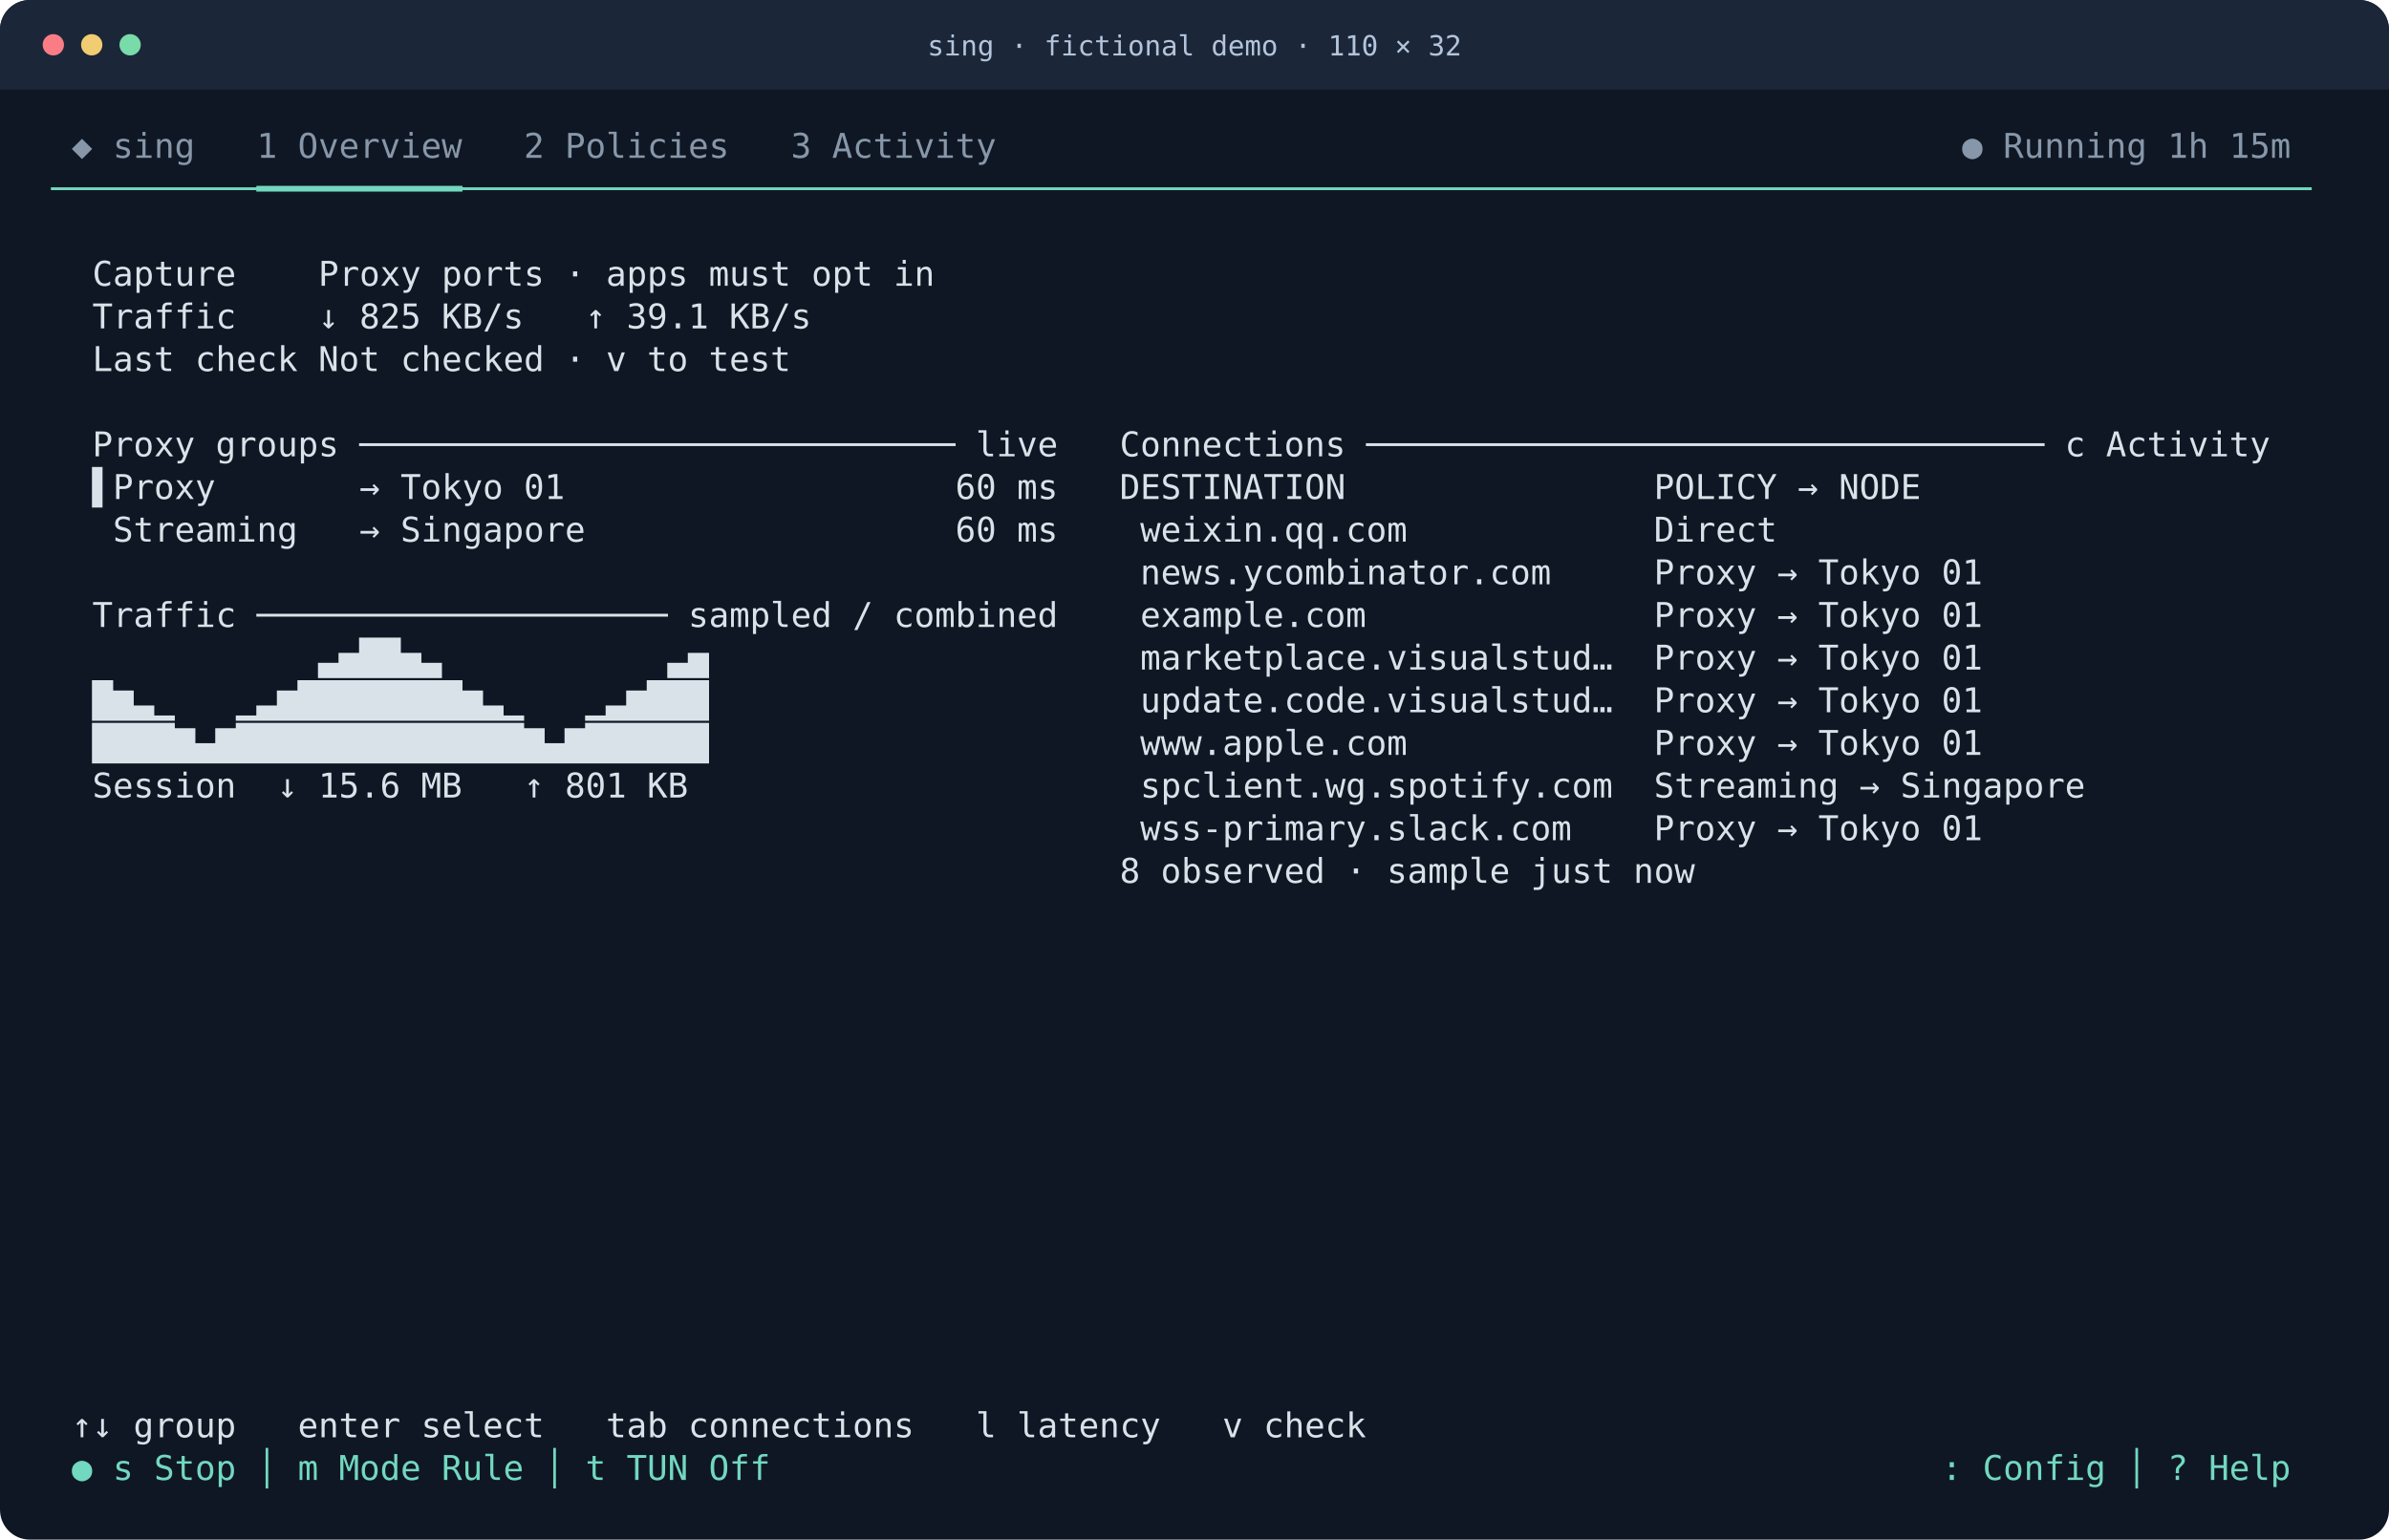
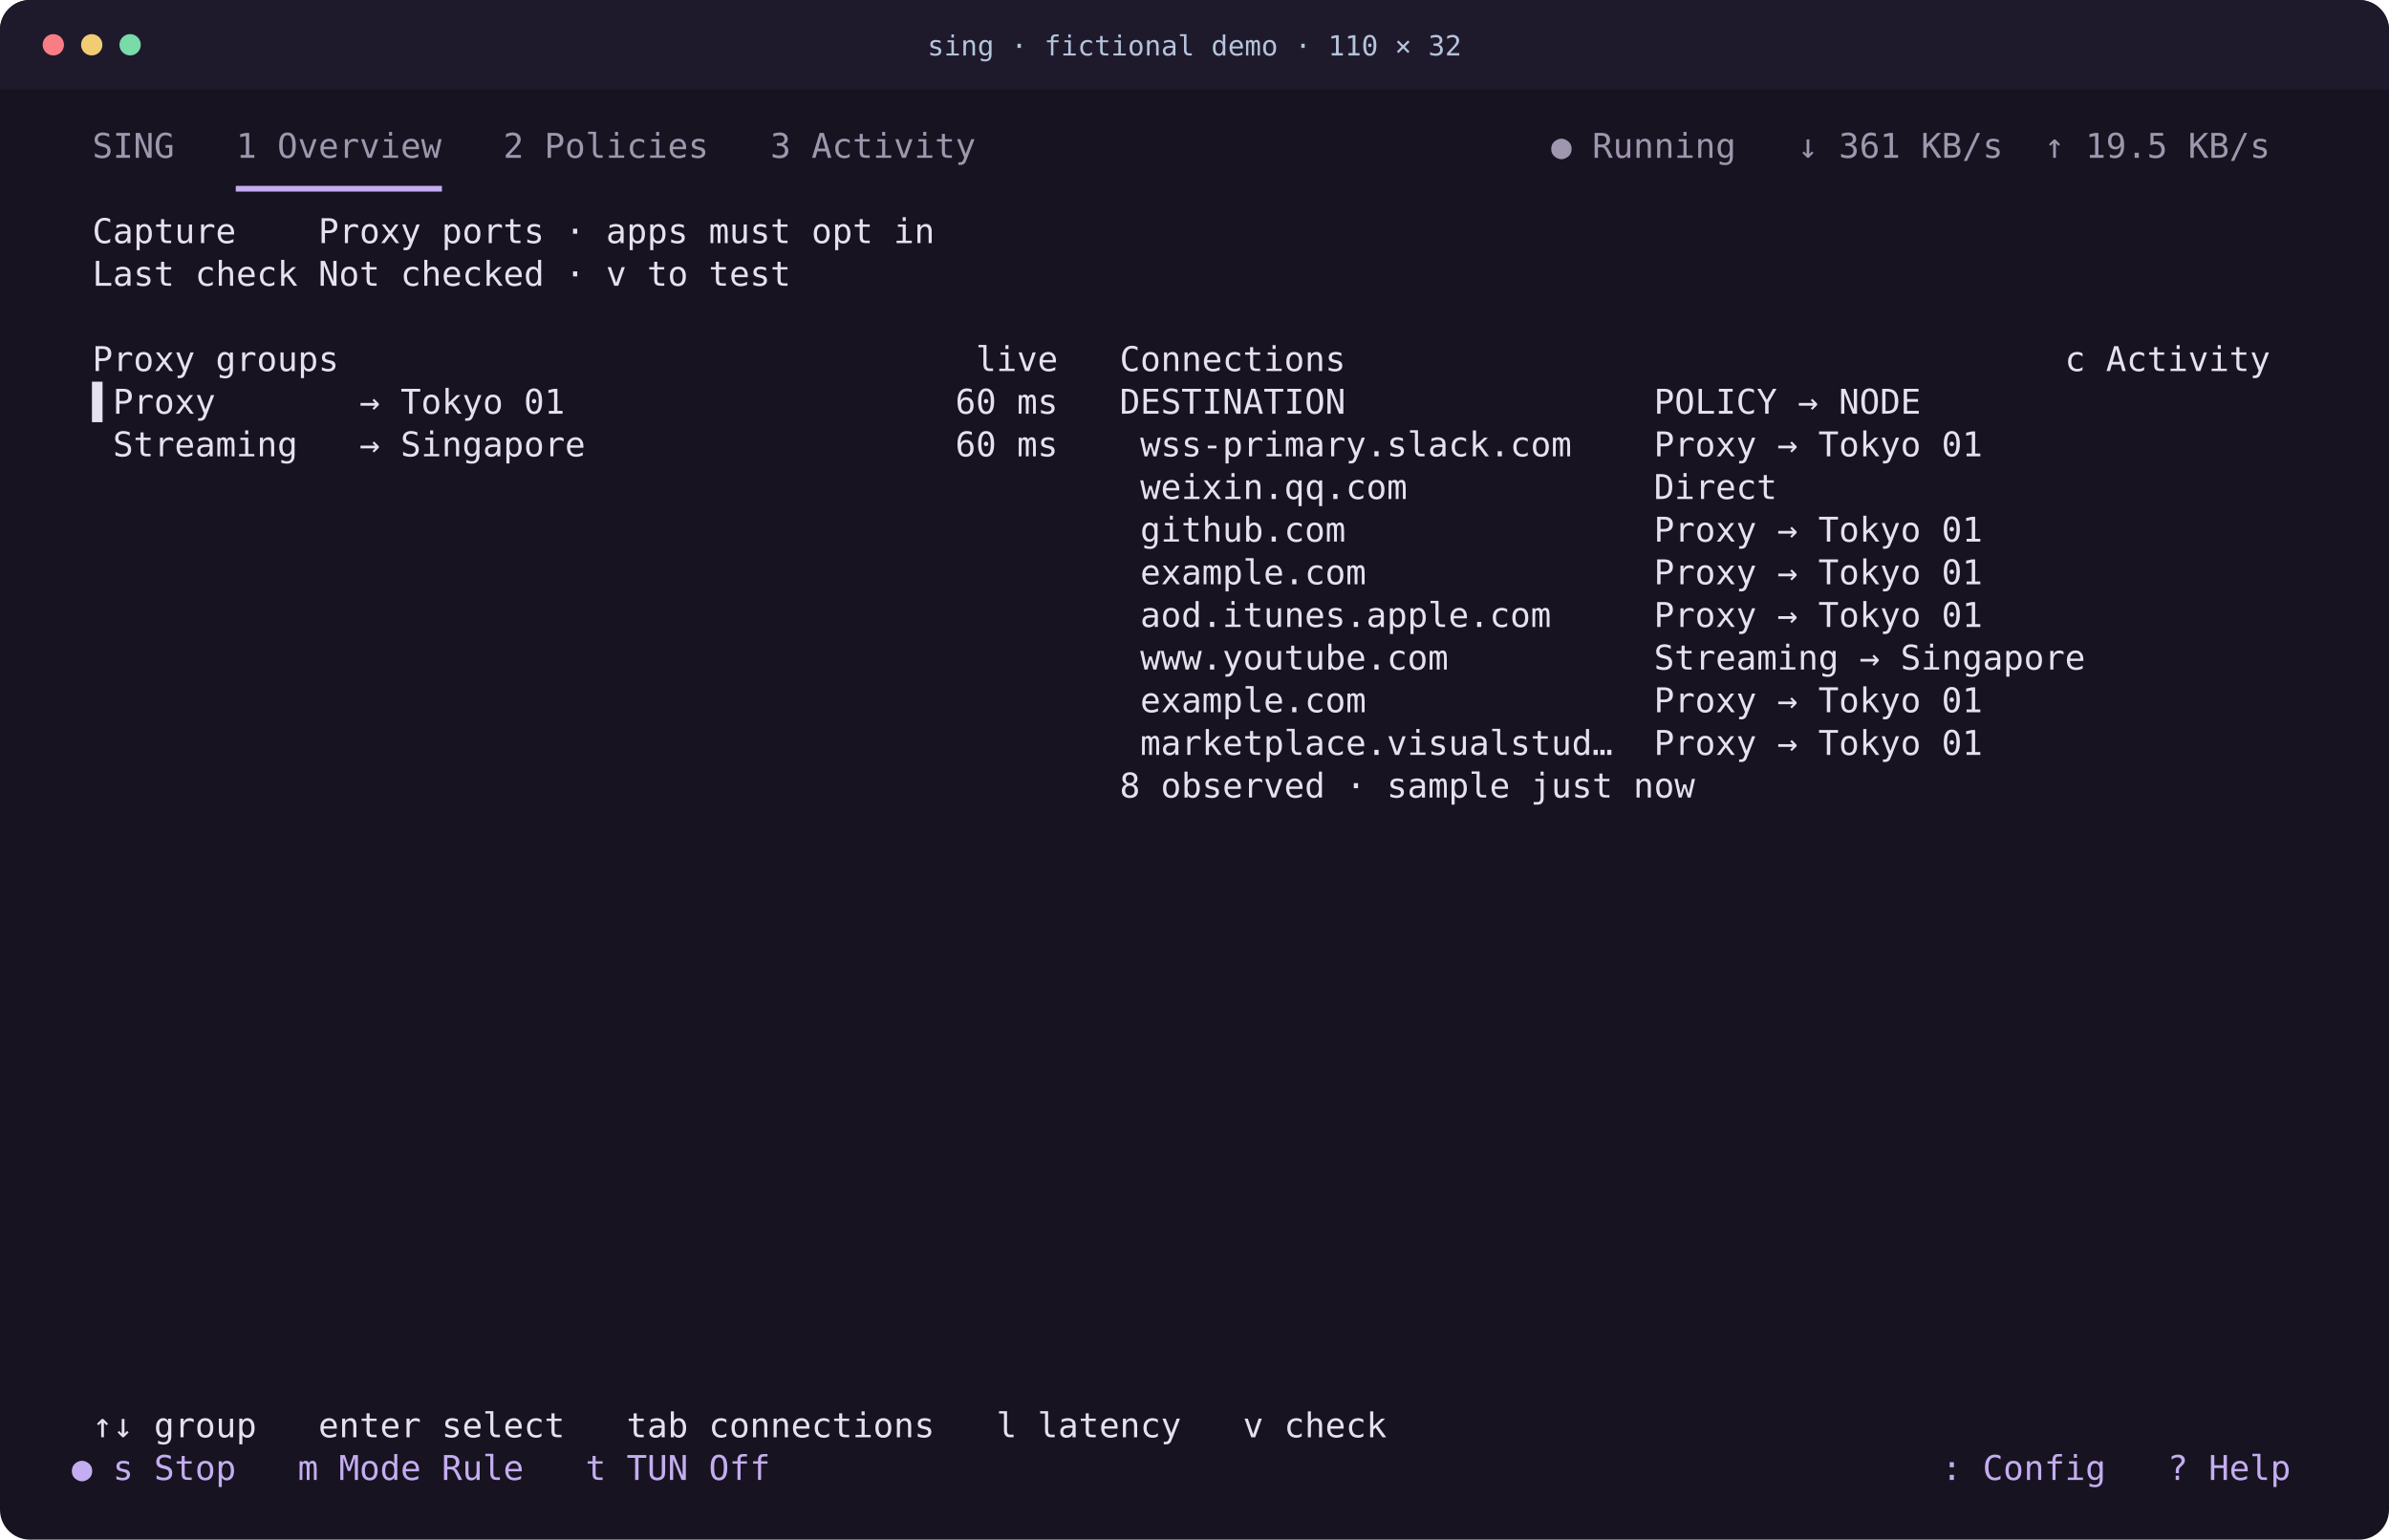
<svg xmlns="http://www.w3.org/2000/svg" width="1120" height="722" viewBox="0 0 1120 722" role="img" aria-labelledby="title desc">
-   <rect width="1120" height="722" rx="14" fill="#0f1724" />
-   <path d="M14 0h1092a14 14 0 0 1 14 14v28H0V14A14 14 0 0 1 14 0" fill="#1b2738" />
+   <rect width="1120" height="722" rx="14" fill="#171320" />
+   <path d="M14 0h1092a14 14 0 0 1 14 14v28H0V14A14 14 0 0 1 14 0" fill="#1f1a2b" />
  <circle cx="25" cy="21" r="5" fill="#fa7d86" />
  <circle cx="43" cy="21" r="5" fill="#f2cc72" />
  <circle cx="61" cy="21" r="5" fill="#78dba9" />
  <text x="560" y="26" text-anchor="middle" fill="#b4c4dc" font-size="13" font-family="monospace">sing · fictional demo · 110 × 32</text>
  <g font-family="Menlo,Consolas,DejaVu Sans Mono,monospace" font-size="16">
-     <text x="24" y="74" fill="#8797a9" xml:space="preserve"> ◆ sing   1 Overview   2 Policies   3 Activity                                               ● Running 1h 15m</text>
-     <text x="24" y="94" fill="#72d8bf" xml:space="preserve">──────────━━━━━━━━━━──────────────────────────────────────────────────────────────────────────────────────────</text>
-     <text x="24" y="114" fill="#dae2e9" xml:space="preserve" />
-     <text x="24" y="134" fill="#dae2e9" xml:space="preserve">  Capture    Proxy ports · apps must opt in</text>
-     <text x="24" y="154" fill="#dae2e9" xml:space="preserve">  Traffic    ↓ 825 KB/s   ↑ 39.1 KB/s</text>
-     <text x="24" y="174" fill="#dae2e9" xml:space="preserve">  Last check Not checked · v to test</text>
-     <text x="24" y="194" fill="#dae2e9" xml:space="preserve" />
-     <text x="24" y="214" fill="#dae2e9" xml:space="preserve">  Proxy groups ───────────────────────────── live   Connections ───────────────────────────────── c Activity</text>
-     <text x="24" y="234" fill="#dae2e9" xml:space="preserve">  ▌Proxy       → Tokyo 01                   60 ms   DESTINATION               POLICY → NODE</text>
-     <text x="24" y="254" fill="#dae2e9" xml:space="preserve">   Streaming   → Singapore                  60 ms    weixin.qq.com            Direct</text>
-     <text x="24" y="274" fill="#dae2e9" xml:space="preserve">                                                     news.ycombinator.com     Proxy → Tokyo 01</text>
-     <text x="24" y="294" fill="#dae2e9" xml:space="preserve">  Traffic ──────────────────── sampled / combined    example.com              Proxy → Tokyo 01</text>
-     <text x="24" y="314" fill="#dae2e9" xml:space="preserve">             ▃▅██▅▃           ▃▅                     marketplace.visualstud…  Proxy → Tokyo 01</text>
-     <text x="24" y="334" fill="#dae2e9" xml:space="preserve">  █▆▃▁   ▁▃▆████████▆▃▁   ▁▃▆███                     update.code.visualstud…  Proxy → Tokyo 01</text>
-     <text x="24" y="354" fill="#dae2e9" xml:space="preserve">  ████▇▄▇██████████████▇▄▇██████                     www.apple.com            Proxy → Tokyo 01</text>
-     <text x="24" y="374" fill="#dae2e9" xml:space="preserve">  Session  ↓ 15.6 MB   ↑ 801 KB                      spclient.wg.spotify.com  Streaming → Singapore</text>
-     <text x="24" y="394" fill="#dae2e9" xml:space="preserve">                                                     wss-primary.slack.com    Proxy → Tokyo 01</text>
-     <text x="24" y="414" fill="#dae2e9" xml:space="preserve">                                                    8 observed · sample just now</text>
-     <text x="24" y="434" fill="#dae2e9" xml:space="preserve" />
-     <text x="24" y="454" fill="#dae2e9" xml:space="preserve" />
-     <text x="24" y="474" fill="#dae2e9" xml:space="preserve" />
-     <text x="24" y="494" fill="#dae2e9" xml:space="preserve" />
-     <text x="24" y="514" fill="#dae2e9" xml:space="preserve" />
-     <text x="24" y="534" fill="#dae2e9" xml:space="preserve" />
-     <text x="24" y="554" fill="#dae2e9" xml:space="preserve" />
-     <text x="24" y="574" fill="#dae2e9" xml:space="preserve" />
-     <text x="24" y="594" fill="#dae2e9" xml:space="preserve" />
-     <text x="24" y="614" fill="#dae2e9" xml:space="preserve" />
-     <text x="24" y="634" fill="#dae2e9" xml:space="preserve" />
-     <text x="24" y="654" fill="#8797a9" xml:space="preserve" />
-     <text x="24" y="674" fill="#dae2e9" xml:space="preserve"> ↑↓ group   enter select   tab connections   l latency   v check</text>
-     <text x="24" y="694" fill="#72d8bf" xml:space="preserve"> ● s Stop │ m Mode Rule │ t TUN Off                                                         : Config │ ? Help</text>
+     <text x="24" y="74" fill="#9e97ae" xml:space="preserve">  SING   1 Overview   2 Policies   3 Activity                            ● Running   ↓ 361 KB/s  ↑ 19.5 KB/s</text>
+     <text x="24" y="94" fill="#c4adf0" xml:space="preserve">         ━━━━━━━━━━</text>
+     <text x="24" y="114" fill="#e5e1ed" xml:space="preserve">  Capture    Proxy ports · apps must opt in</text>
+     <text x="24" y="134" fill="#e5e1ed" xml:space="preserve">  Last check Not checked · v to test</text>
+     <text x="24" y="154" fill="#e5e1ed" xml:space="preserve" />
+     <text x="24" y="174" fill="#e5e1ed" xml:space="preserve">  Proxy groups                               live   Connections                                   c Activity</text>
+     <text x="24" y="194" fill="#e5e1ed" xml:space="preserve">  ▌Proxy       → Tokyo 01                   60 ms   DESTINATION               POLICY → NODE</text>
+     <text x="24" y="214" fill="#e5e1ed" xml:space="preserve">   Streaming   → Singapore                  60 ms    wss-primary.slack.com    Proxy → Tokyo 01</text>
+     <text x="24" y="234" fill="#e5e1ed" xml:space="preserve">                                                     weixin.qq.com            Direct</text>
+     <text x="24" y="254" fill="#e5e1ed" xml:space="preserve">                                                     github.com               Proxy → Tokyo 01</text>
+     <text x="24" y="274" fill="#e5e1ed" xml:space="preserve">                                                     example.com              Proxy → Tokyo 01</text>
+     <text x="24" y="294" fill="#e5e1ed" xml:space="preserve">                                                     aod.itunes.apple.com     Proxy → Tokyo 01</text>
+     <text x="24" y="314" fill="#e5e1ed" xml:space="preserve">                                                     www.youtube.com          Streaming → Singapore</text>
+     <text x="24" y="334" fill="#e5e1ed" xml:space="preserve">                                                     example.com              Proxy → Tokyo 01</text>
+     <text x="24" y="354" fill="#e5e1ed" xml:space="preserve">                                                     marketplace.visualstud…  Proxy → Tokyo 01</text>
+     <text x="24" y="374" fill="#e5e1ed" xml:space="preserve">                                                    8 observed · sample just now</text>
+     <text x="24" y="394" fill="#e5e1ed" xml:space="preserve" />
+     <text x="24" y="414" fill="#e5e1ed" xml:space="preserve" />
+     <text x="24" y="434" fill="#e5e1ed" xml:space="preserve" />
+     <text x="24" y="454" fill="#e5e1ed" xml:space="preserve" />
+     <text x="24" y="474" fill="#e5e1ed" xml:space="preserve" />
+     <text x="24" y="494" fill="#e5e1ed" xml:space="preserve" />
+     <text x="24" y="514" fill="#e5e1ed" xml:space="preserve" />
+     <text x="24" y="534" fill="#e5e1ed" xml:space="preserve" />
+     <text x="24" y="554" fill="#e5e1ed" xml:space="preserve" />
+     <text x="24" y="574" fill="#e5e1ed" xml:space="preserve" />
+     <text x="24" y="594" fill="#e5e1ed" xml:space="preserve" />
+     <text x="24" y="614" fill="#e5e1ed" xml:space="preserve" />
+     <text x="24" y="634" fill="#e5e1ed" xml:space="preserve" />
+     <text x="24" y="654" fill="#9e97ae" xml:space="preserve" />
+     <text x="24" y="674" fill="#e5e1ed" xml:space="preserve">  ↑↓ group   enter select   tab connections   l latency   v check</text>
+     <text x="24" y="694" fill="#c4adf0" xml:space="preserve"> ● s Stop   m Mode Rule   t TUN Off                                                         : Config   ? Help</text>
  </g>
</svg>
